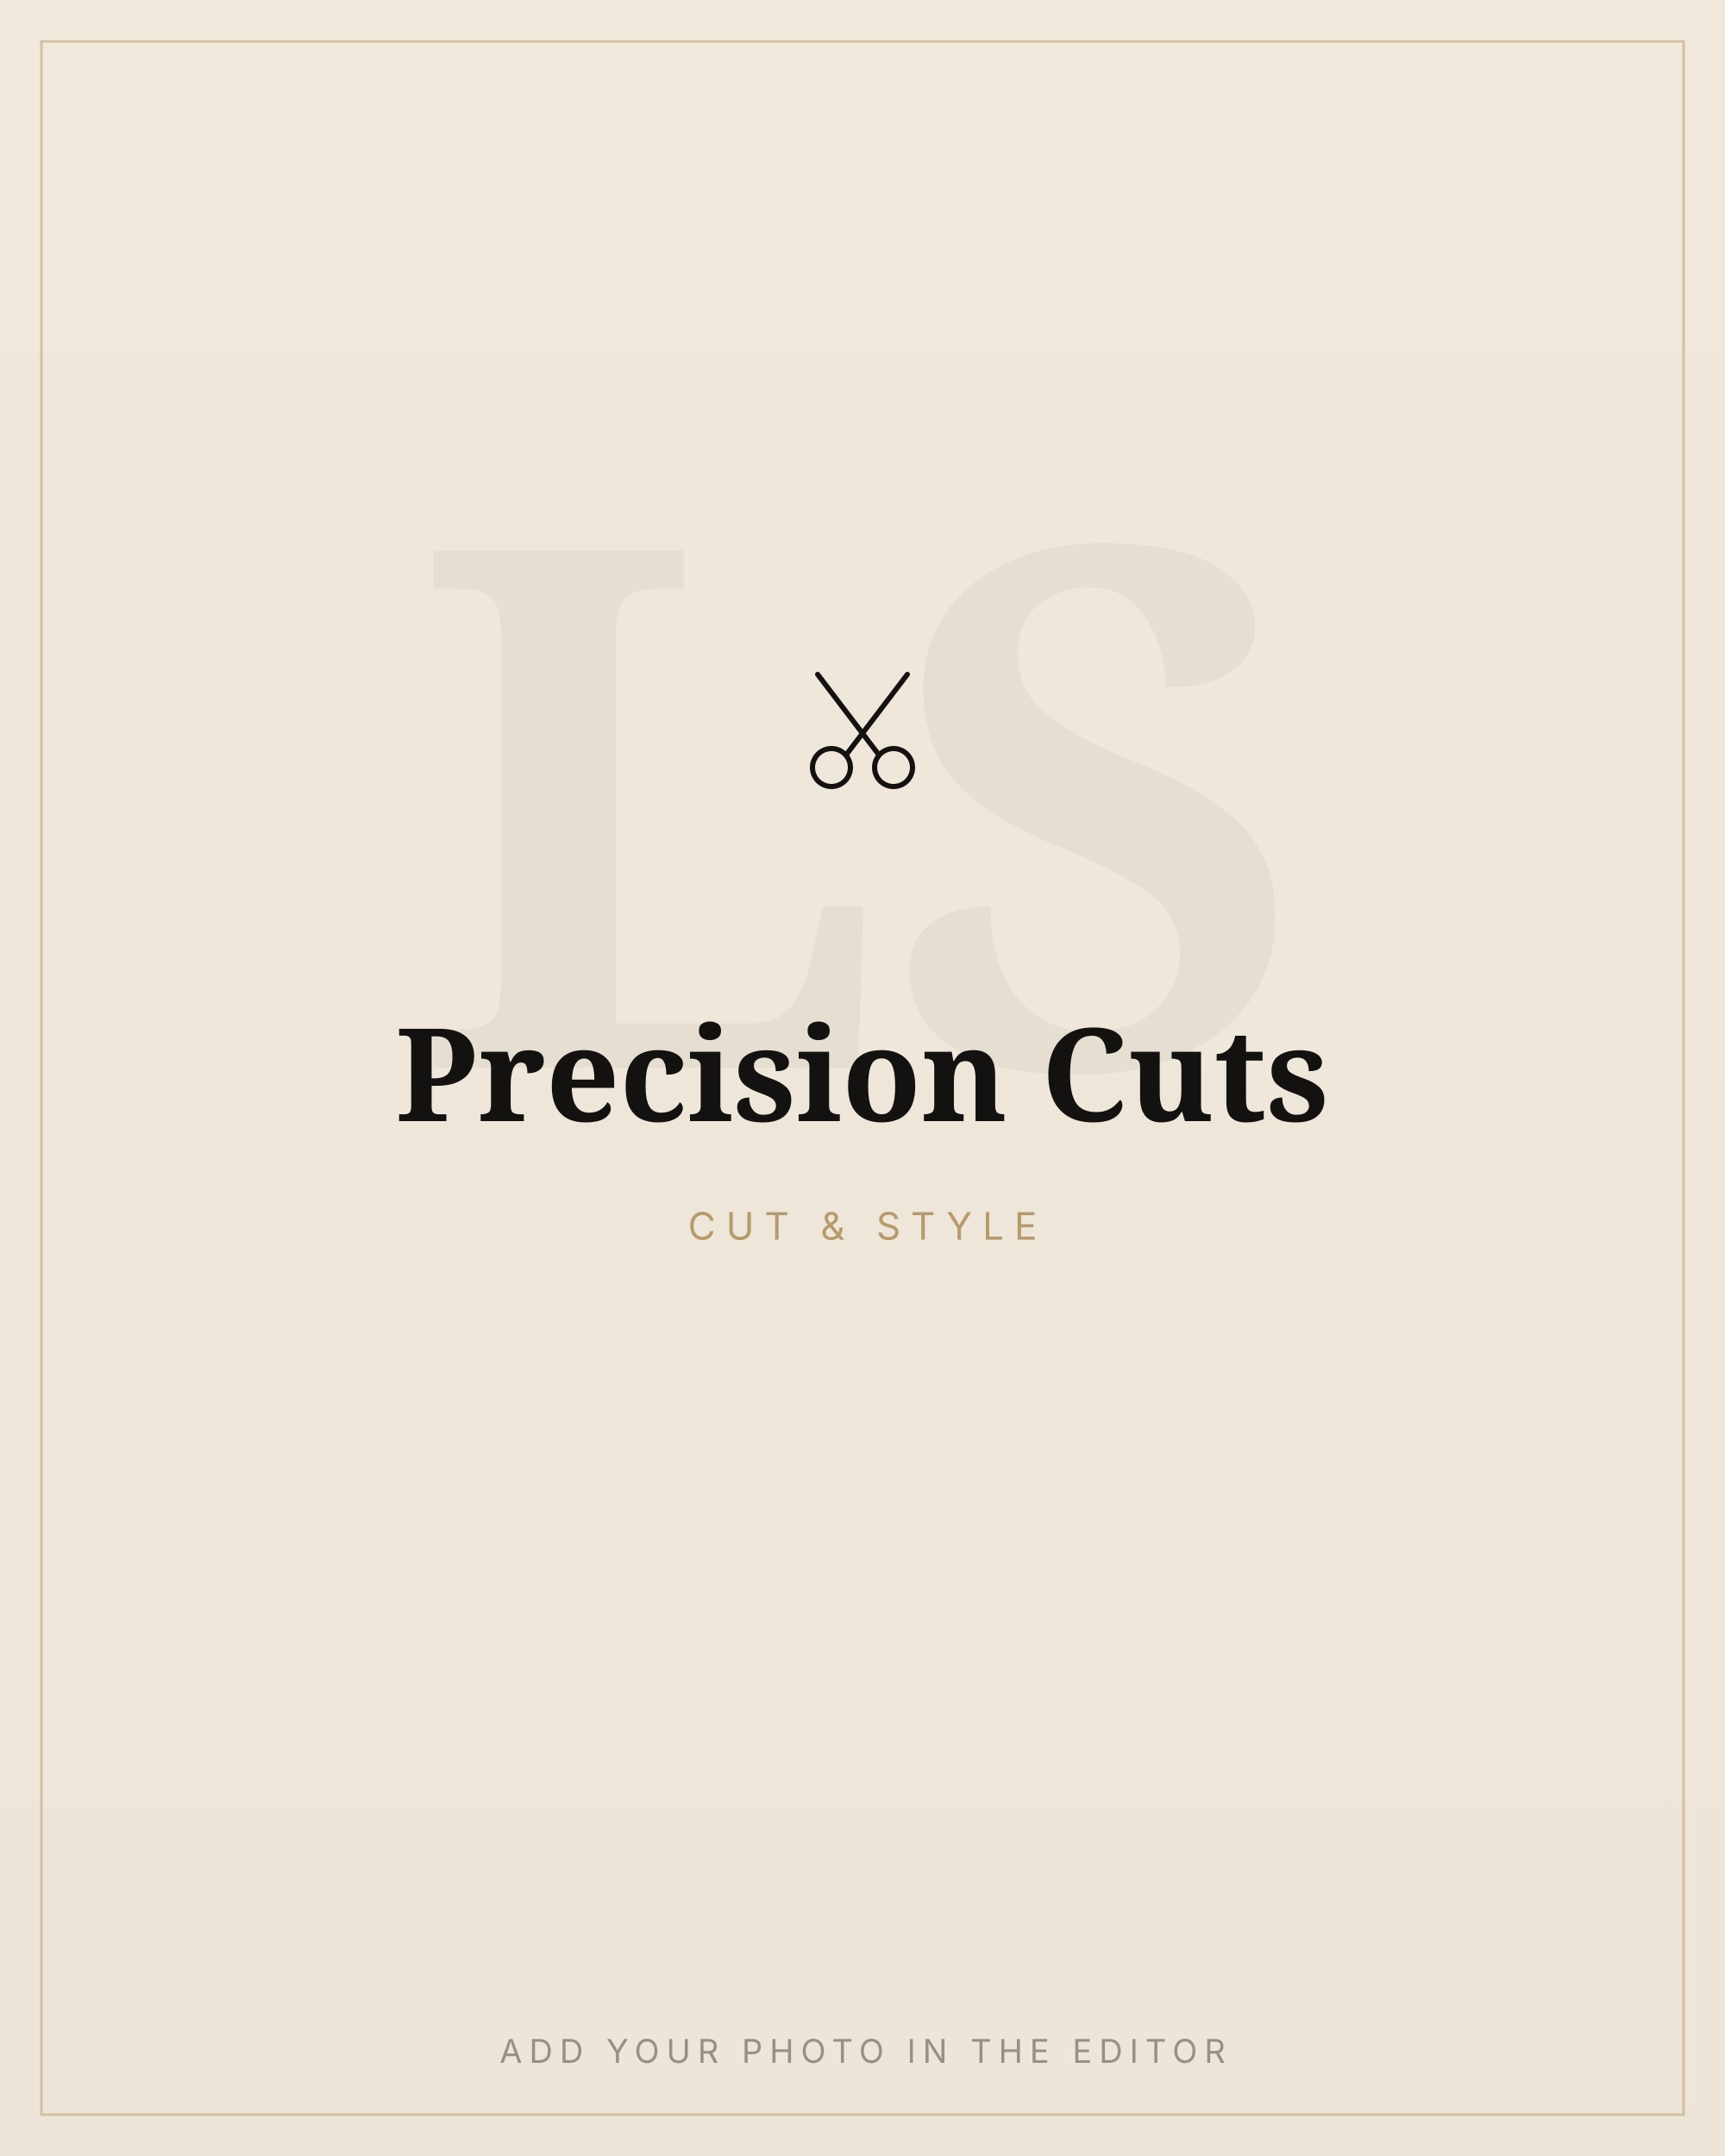
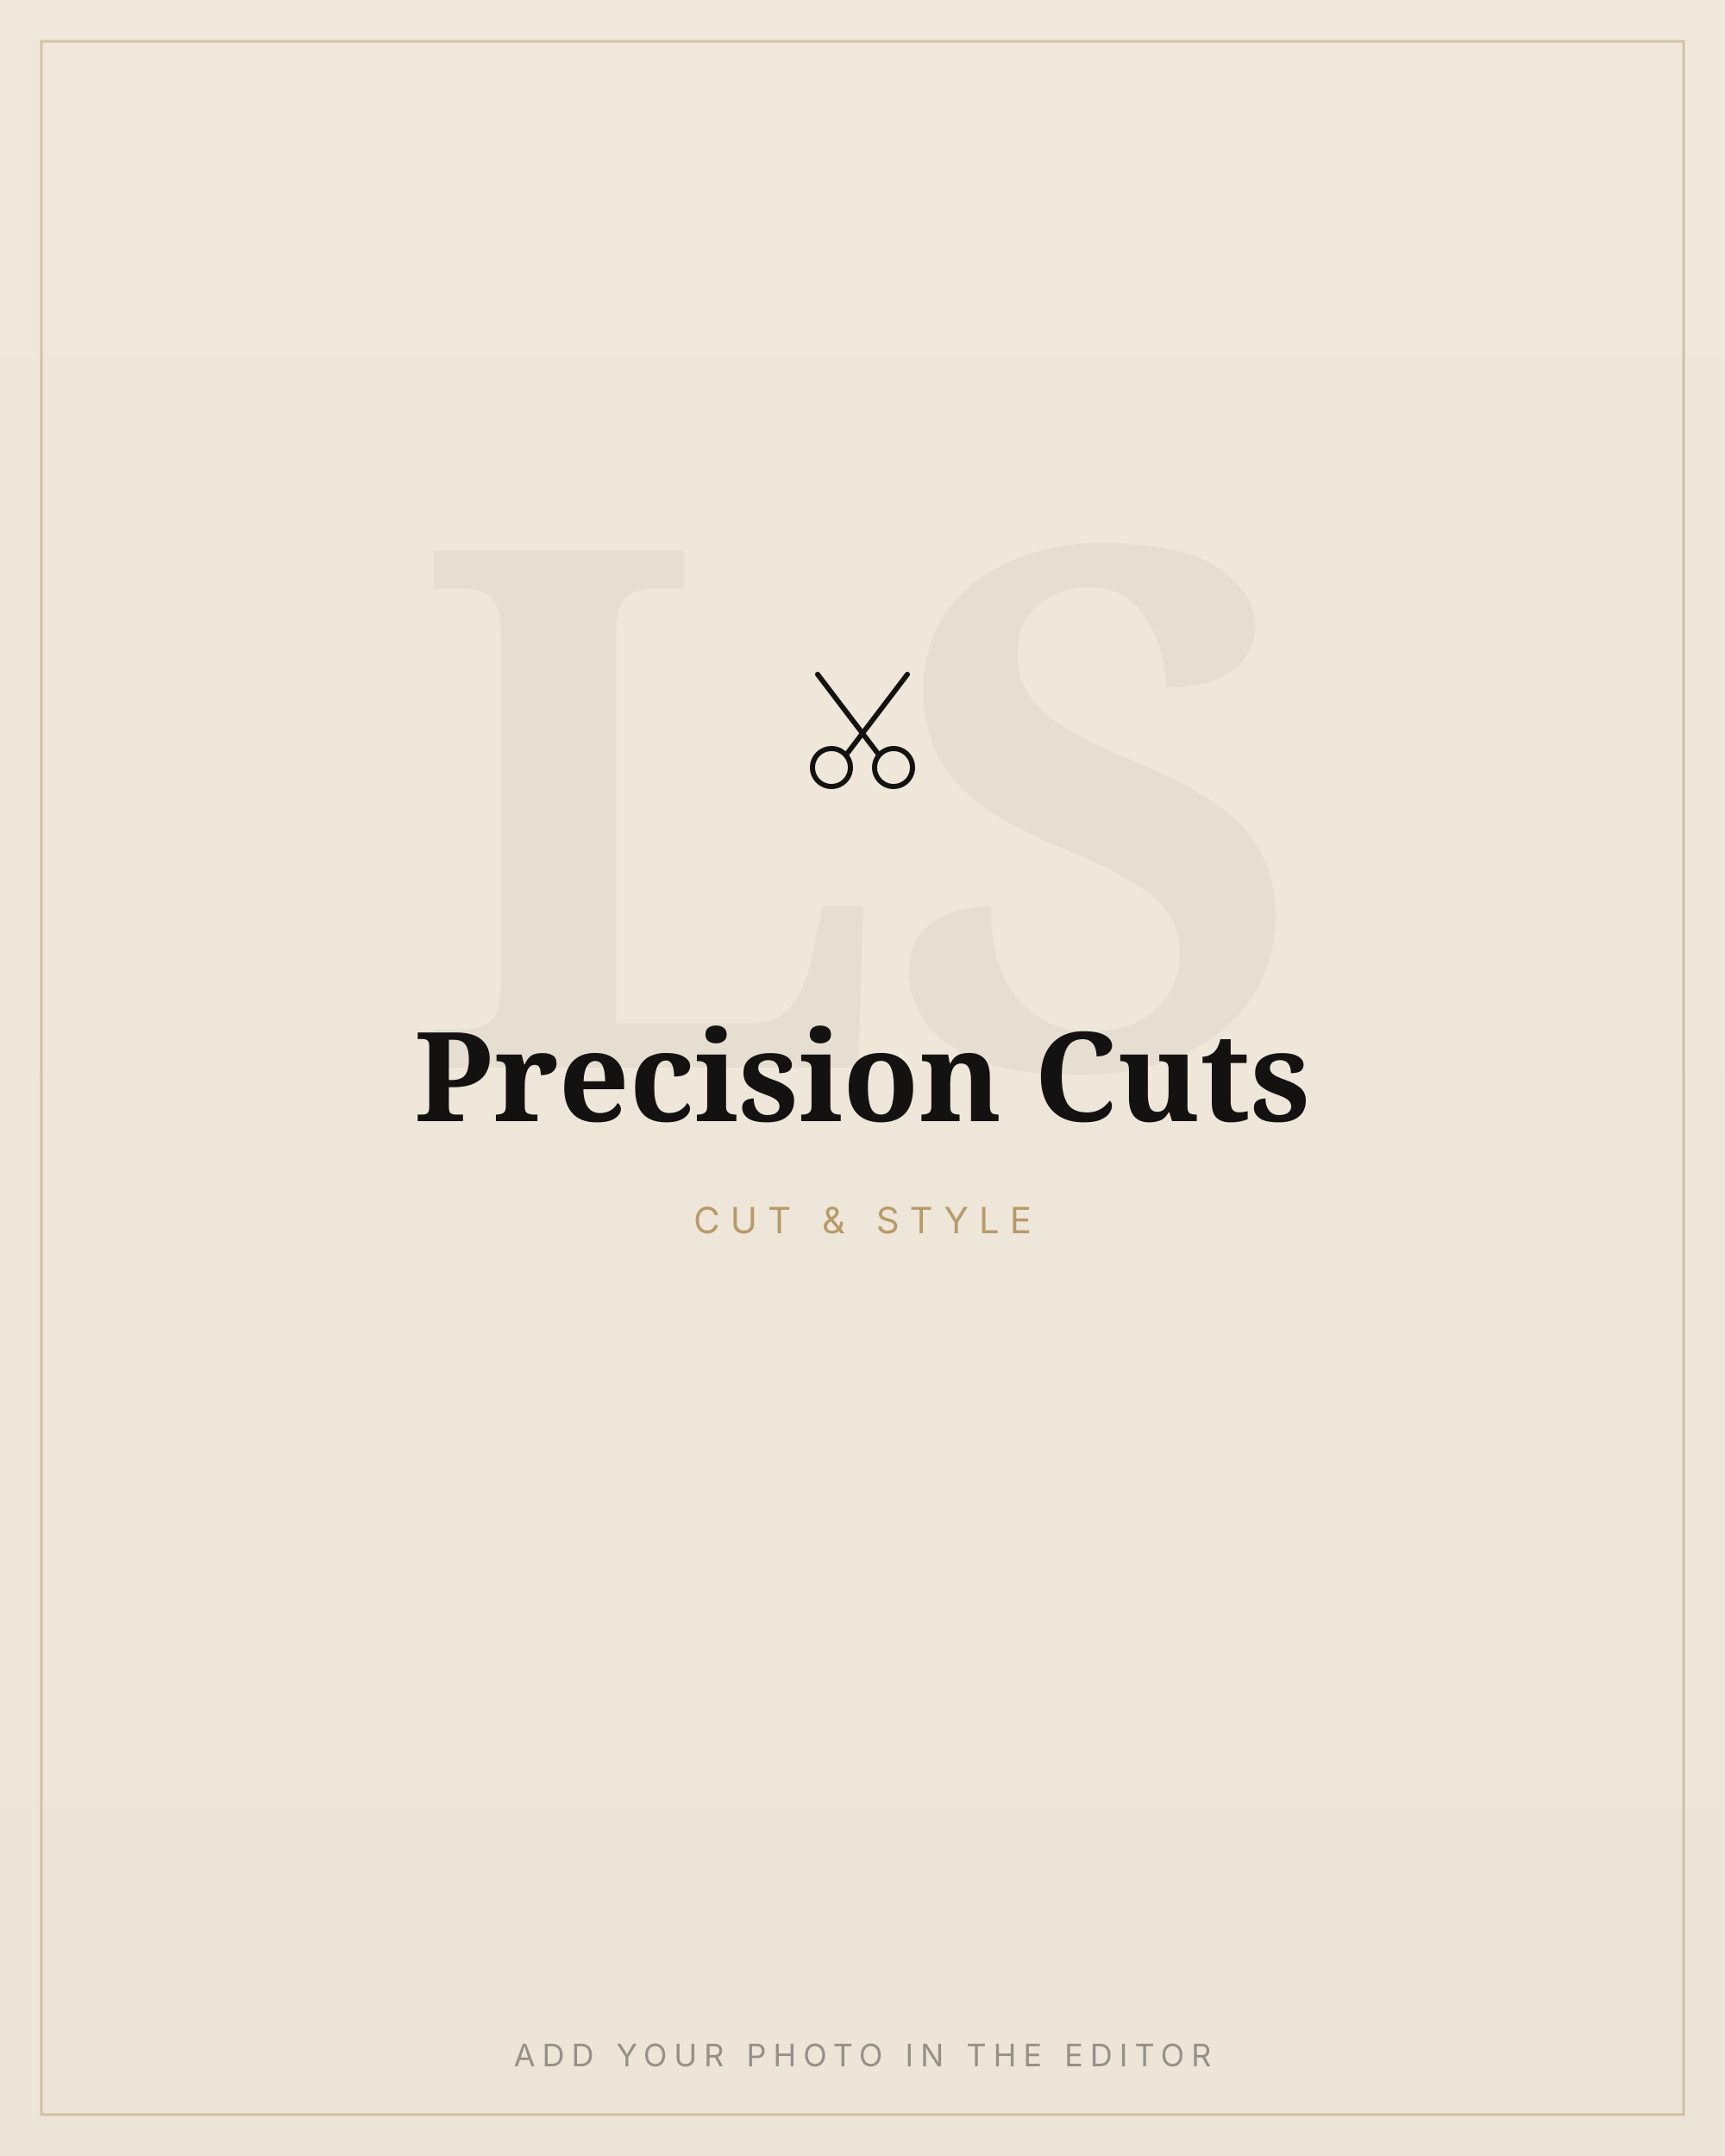
<svg xmlns="http://www.w3.org/2000/svg" width="1000" height="1250" viewBox="0 0 1000 1250">
  <defs>
    <linearGradient id="g" x1="0" y1="0" x2="0" y2="1">
      <stop offset="0" stop-color="#F0E9DB" />
      <stop offset="1" stop-color="#EDE6D8" />
    </linearGradient>
  </defs>
  <rect width="1000" height="1250" fill="url(#g)" />
  <rect x="24" y="24" width="952" height="1202" fill="none" stroke="#B79A6B" stroke-opacity="0.5" stroke-width="1.5" />
  <text x="500" y="619" text-anchor="middle" font-family="Cormorant Garamond, Georgia, serif" font-size="420" font-weight="600" fill="rgba(20,18,16,0.045)">LS</text>
  <g transform="translate(500, 425)">
    <g stroke="#141210" stroke-width="3" fill="none" stroke-linecap="round">
      <circle cx="-18" cy="20" r="11" />
      <circle cx="18" cy="20" r="11" />
      <path d="M-9 12 L26 -34 M9 12 L-26 -34" />
    </g>
  </g>
-   <text x="500" y="650" text-anchor="middle" font-family="Cormorant Garamond, Georgia, serif" font-size="75" font-weight="600" fill="#141210">Precision Cuts</text>
-   <text x="500" y="718.75" text-anchor="middle" font-family="Jost, Inter, sans-serif" font-size="22" letter-spacing="6" fill="#B79A6B">CUT &amp; STYLE</text>
-   <text x="500" y="1196" text-anchor="middle" font-family="Jost, Inter, sans-serif" font-size="19" letter-spacing="4" fill="rgba(20,18,16,0.4)">ADD YOUR PHOTO IN THE EDITOR</text>
+   <text x="500" y="650" text-anchor="middle" font-family="Cormorant Garamond, Georgia, serif" font-size="72" font-weight="600" fill="#141210">Precision Cuts</text>
+   <text x="500" y="715" text-anchor="middle" font-family="Jost, Inter, sans-serif" font-size="21" letter-spacing="6" fill="#B79A6B">CUT &amp; STYLE</text>
+   <text x="500" y="1198" text-anchor="middle" font-family="Jost, Inter, sans-serif" font-size="18" letter-spacing="4" fill="rgba(20,18,16,0.4)">ADD YOUR PHOTO IN THE EDITOR</text>
</svg>
